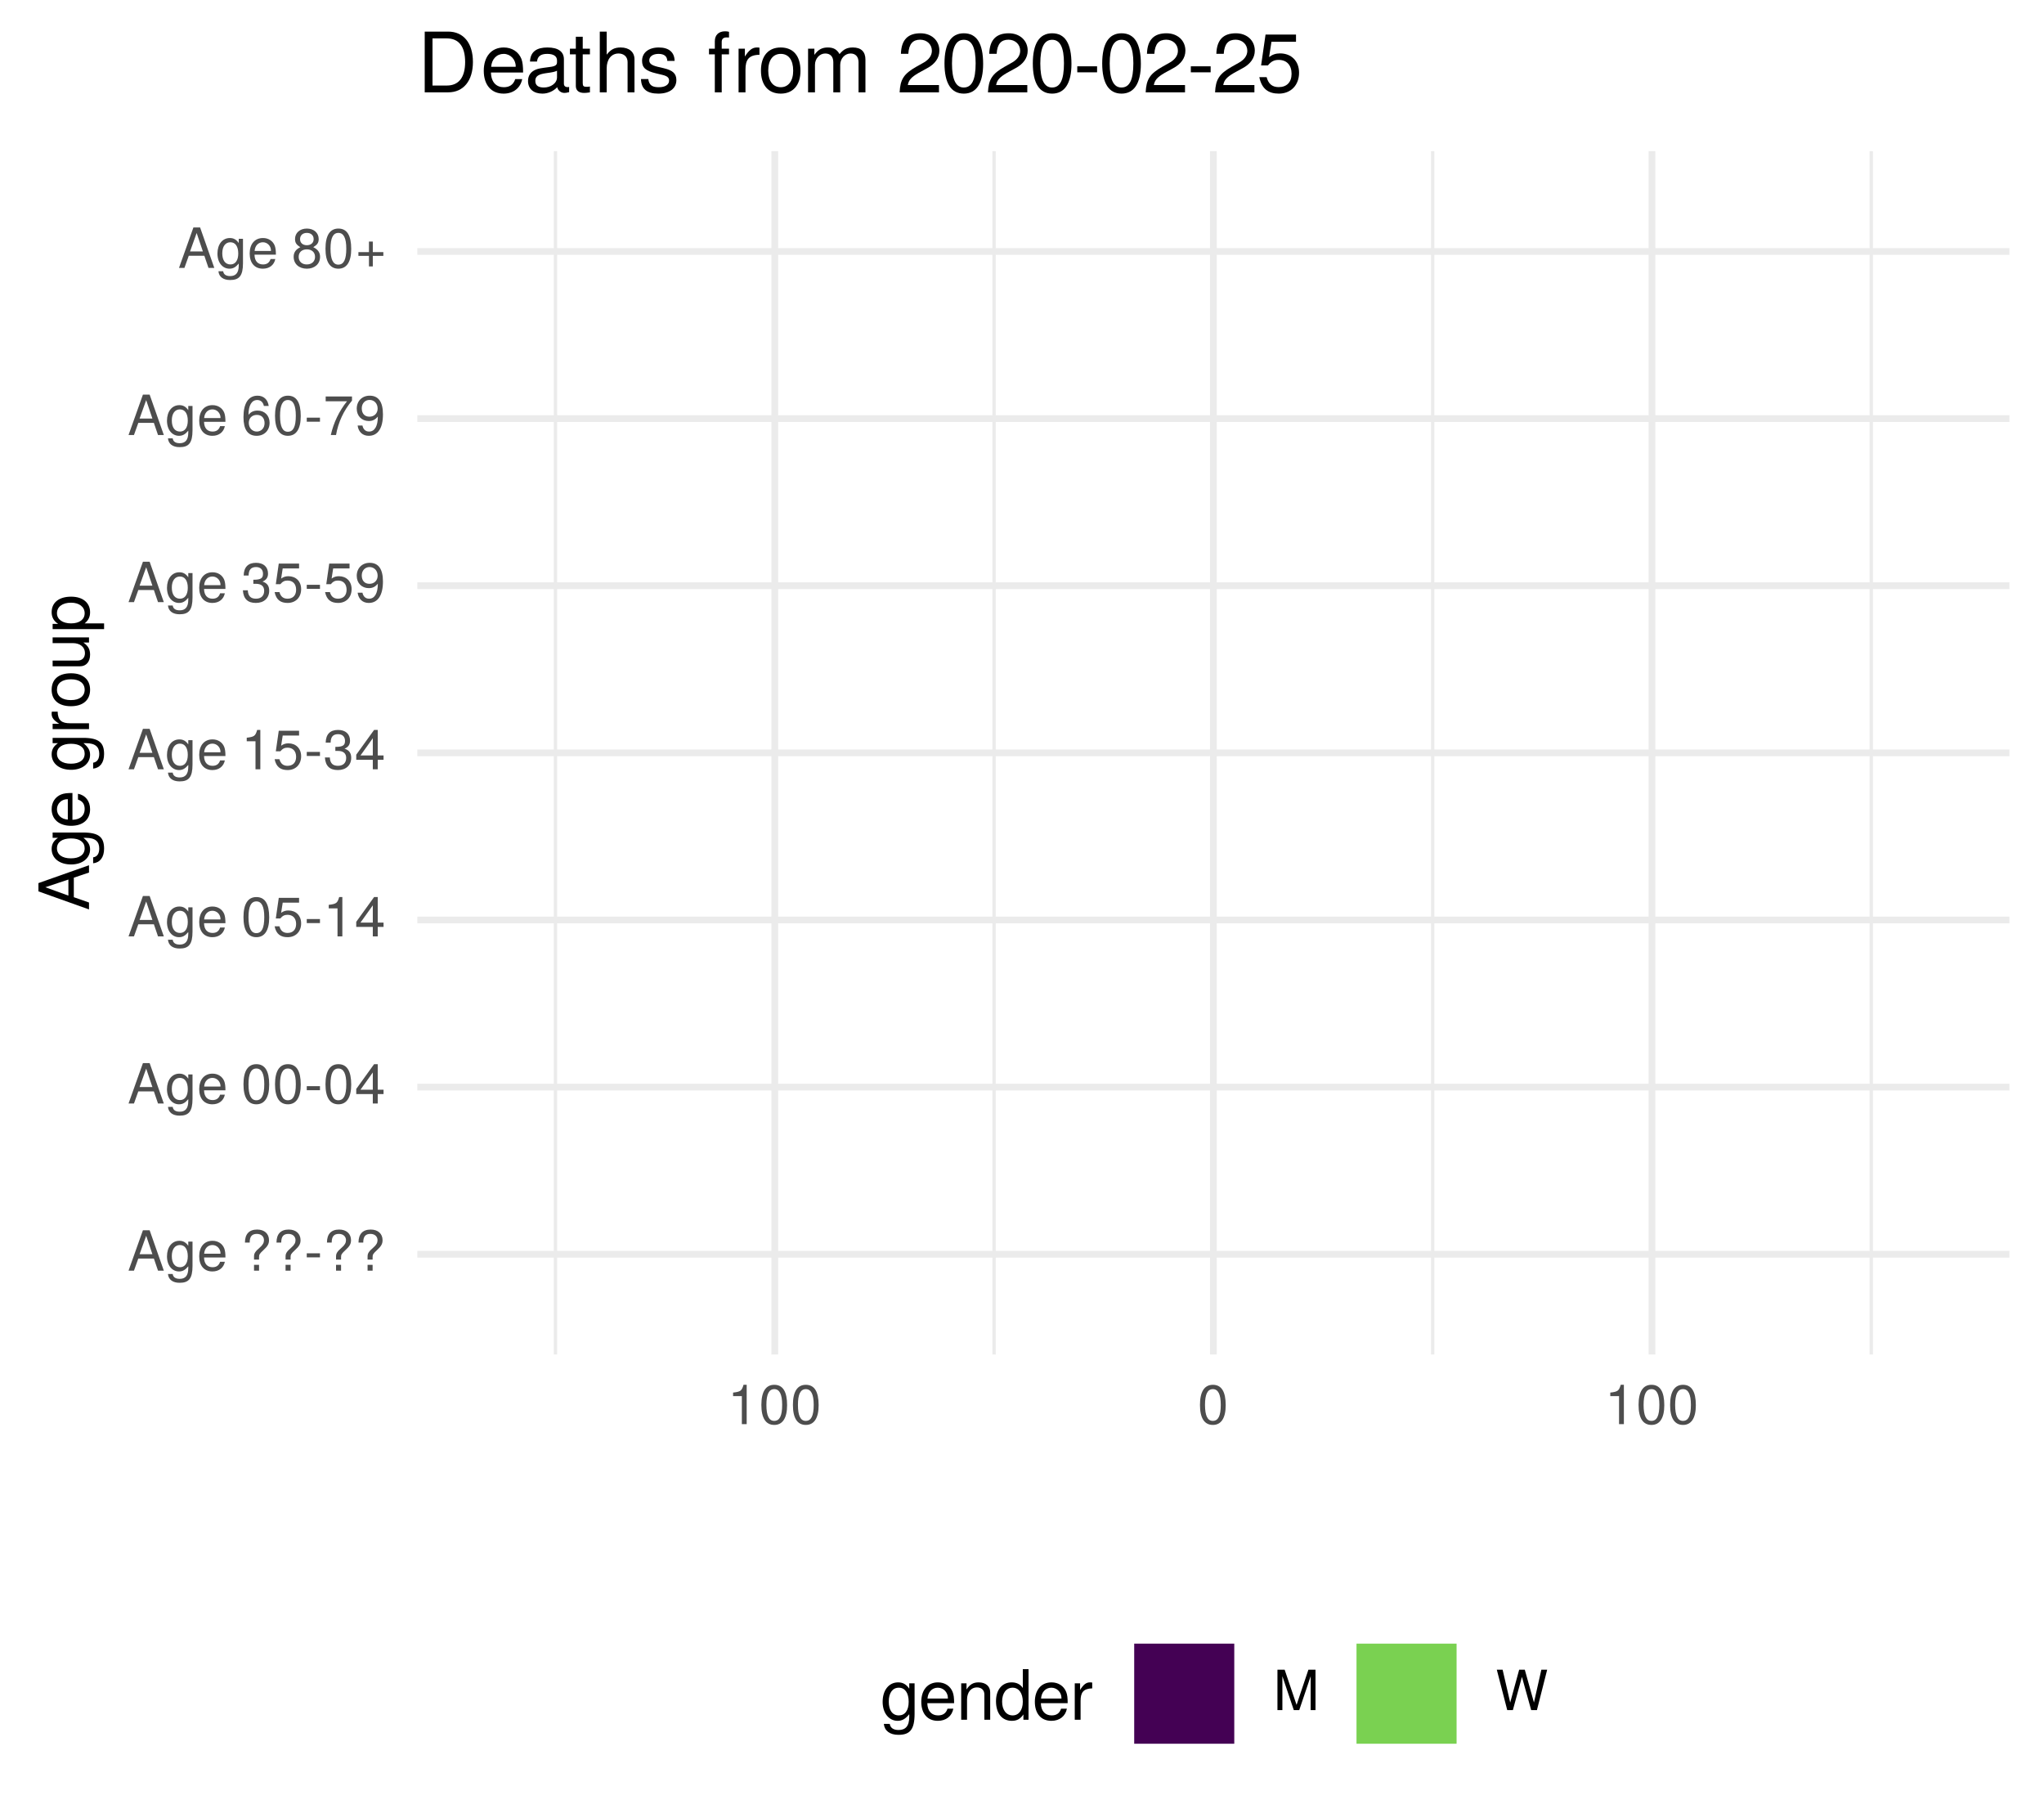
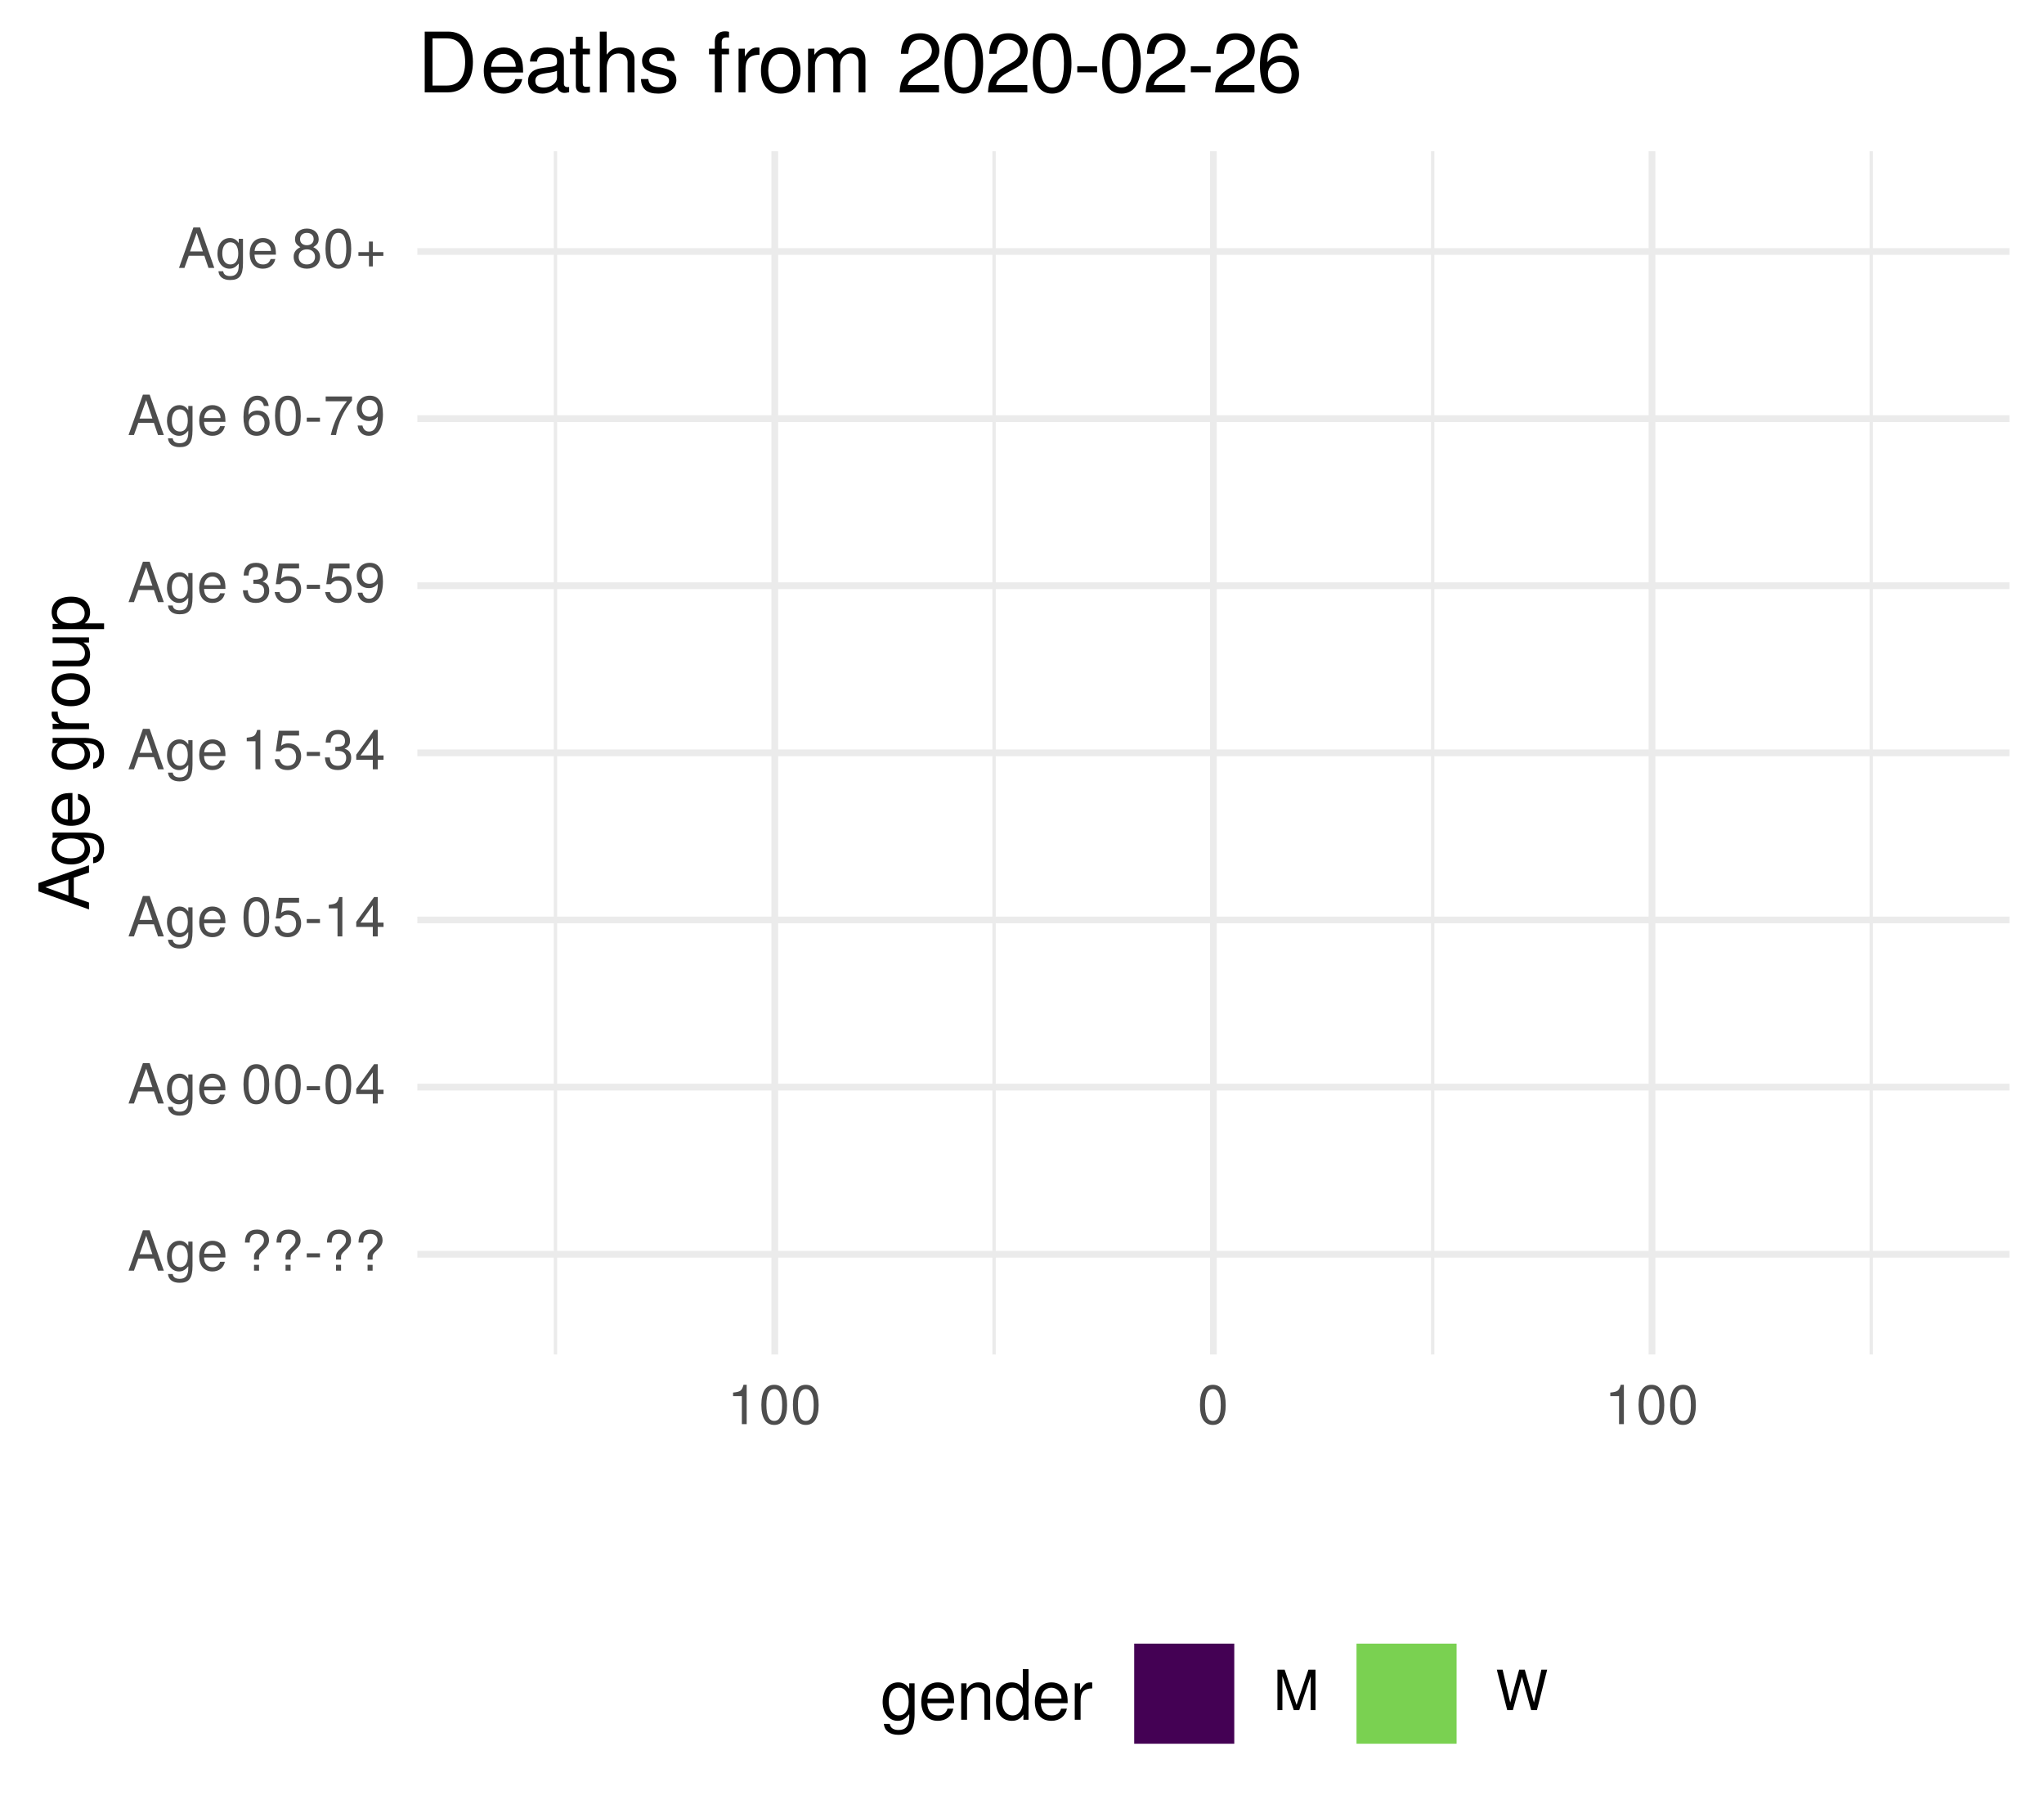
<svg xmlns="http://www.w3.org/2000/svg" xmlns:xlink="http://www.w3.org/1999/xlink" width="324pt" height="288pt" viewBox="0 0 324 288" version="1.1">
  <defs>
    <g>
      <symbol overflow="visible" id="glyph0-0">
        <path style="stroke:none;" d="" />
      </symbol>
      <symbol overflow="visible" id="glyph0-1">
        <path style="stroke:none;" d="M 5.75 0 L 3.5 -6.406 L 2.438 -6.406 L 0.156 0 L 1.016 0 L 1.703 -1.922 L 4.172 -1.922 L 4.828 0 Z M 3.938 -2.609 L 1.906 -2.609 L 2.953 -5.531 Z M 3.938 -2.609 " />
      </symbol>
      <symbol overflow="visible" id="glyph0-2">
        <path style="stroke:none;" d="M 4.297 -0.75 L 4.297 -4.609 L 3.625 -4.609 L 3.625 -3.938 C 3.25 -4.484 2.812 -4.734 2.219 -4.734 C 1.047 -4.734 0.25 -3.75 0.25 -2.266 C 0.25 -0.812 1.078 0.125 2.156 0.125 C 2.734 0.125 3.141 -0.109 3.625 -0.688 L 3.625 -0.391 C 3.625 0.828 3.125 1.297 2.266 1.297 C 1.688 1.297 1.234 1.094 1.156 0.531 L 0.406 0.531 C 0.484 1.406 1.156 1.922 2.25 1.922 C 3.688 1.922 4.297 1.281 4.297 -0.75 Z M 3.547 -2.281 C 3.547 -1.172 3.078 -0.547 2.312 -0.547 C 1.5 -0.547 1.016 -1.188 1.016 -2.312 C 1.016 -3.406 1.516 -4.062 2.297 -4.062 C 3.094 -4.062 3.547 -3.391 3.547 -2.281 Z M 3.547 -2.281 " />
      </symbol>
      <symbol overflow="visible" id="glyph0-3">
        <path style="stroke:none;" d="M 4.516 -2.094 C 4.516 -2.766 4.453 -3.188 4.328 -3.531 C 4.031 -4.281 3.328 -4.734 2.469 -4.734 C 1.172 -4.734 0.359 -3.797 0.359 -2.281 C 0.359 -0.766 1.156 0.125 2.453 0.125 C 3.5 0.125 4.234 -0.469 4.422 -1.406 L 3.672 -1.406 C 3.469 -0.797 3.062 -0.547 2.469 -0.547 C 1.703 -0.547 1.141 -1.031 1.125 -2.094 Z M 3.734 -2.75 C 3.734 -2.75 3.734 -2.703 3.719 -2.688 L 1.141 -2.688 C 1.203 -3.516 1.719 -4.062 2.453 -4.062 C 3.172 -4.062 3.734 -3.469 3.734 -2.75 Z M 3.734 -2.75 " />
      </symbol>
      <symbol overflow="visible" id="glyph0-4">
        <path style="stroke:none;" d="" />
      </symbol>
      <symbol overflow="visible" id="glyph0-5">
        <path style="stroke:none;" d="M 4.422 -4.828 C 4.422 -5.859 3.688 -6.516 2.547 -6.516 C 1.281 -6.516 0.609 -5.812 0.609 -4.453 L 1.359 -4.453 C 1.359 -5.422 1.719 -5.828 2.5 -5.828 C 3.172 -5.828 3.625 -5.422 3.625 -4.828 C 3.625 -4.422 3.438 -4.078 2.969 -3.672 C 2.453 -3.203 2.453 -3.203 2.297 -3 C 2.109 -2.75 2.047 -2.547 2.047 -2.234 L 2.047 -1.75 L 2.844 -1.75 L 2.844 -2.156 C 2.844 -2.547 2.938 -2.703 3.531 -3.25 C 4.203 -3.859 4.422 -4.25 4.422 -4.828 Z M 2.844 0 L 2.844 -0.922 L 2.047 -0.922 L 2.047 0 Z M 2.844 0 " />
      </symbol>
      <symbol overflow="visible" id="glyph0-6">
        <path style="stroke:none;" d="M 2.5 -2.109 L 2.5 -2.75 L 0.406 -2.75 L 0.406 -2.109 Z M 2.5 -2.109 " />
      </symbol>
      <symbol overflow="visible" id="glyph0-7">
        <path style="stroke:none;" d="M 4.453 -3 C 4.453 -5.156 3.781 -6.234 2.422 -6.234 C 1.078 -6.234 0.375 -5.141 0.375 -3.047 C 0.375 -0.953 1.078 0.125 2.422 0.125 C 3.734 0.125 4.453 -0.953 4.453 -3 Z M 3.672 -3.062 C 3.672 -1.297 3.266 -0.516 2.406 -0.516 C 1.578 -0.516 1.172 -1.344 1.172 -3.047 C 1.172 -4.75 1.578 -5.547 2.422 -5.547 C 3.25 -5.547 3.672 -4.734 3.672 -3.062 Z M 3.672 -3.062 " />
      </symbol>
      <symbol overflow="visible" id="glyph0-8">
        <path style="stroke:none;" d="M 4.578 -1.5 L 4.578 -2.188 L 3.656 -2.188 L 3.656 -6.234 L 3.078 -6.234 L 0.25 -2.312 L 0.25 -1.5 L 2.875 -1.5 L 2.875 0 L 3.656 0 L 3.656 -1.5 Z M 2.875 -2.188 L 0.922 -2.188 L 2.875 -4.922 Z M 2.875 -2.188 " />
      </symbol>
      <symbol overflow="visible" id="glyph0-9">
        <path style="stroke:none;" d="M 4.516 -2.062 C 4.516 -3.297 3.688 -4.109 2.5 -4.109 C 2.062 -4.109 1.703 -4 1.344 -3.734 L 1.594 -5.344 L 4.188 -5.344 L 4.188 -6.109 L 0.969 -6.109 L 0.5 -2.844 L 1.219 -2.844 C 1.578 -3.266 1.875 -3.422 2.359 -3.422 C 3.188 -3.422 3.719 -2.891 3.719 -1.969 C 3.719 -1.062 3.203 -0.547 2.359 -0.547 C 1.688 -0.547 1.266 -0.891 1.078 -1.594 L 0.312 -1.594 C 0.562 -0.359 1.266 0.125 2.375 0.125 C 3.641 0.125 4.516 -0.75 4.516 -2.062 Z M 4.516 -2.062 " />
      </symbol>
      <symbol overflow="visible" id="glyph0-10">
        <path style="stroke:none;" d="M 3.047 0 L 3.047 -6.234 L 2.547 -6.234 C 2.266 -5.281 2.094 -5.141 0.891 -5 L 0.891 -4.438 L 2.281 -4.438 L 2.281 0 Z M 3.047 0 " />
      </symbol>
      <symbol overflow="visible" id="glyph0-11">
        <path style="stroke:none;" d="M 4.453 -1.812 C 4.453 -2.562 4.141 -3.016 3.391 -3.266 C 3.969 -3.5 4.266 -3.891 4.266 -4.516 C 4.266 -5.594 3.547 -6.234 2.359 -6.234 C 1.109 -6.234 0.438 -5.547 0.406 -4.219 L 1.188 -4.219 C 1.203 -5.141 1.578 -5.562 2.375 -5.562 C 3.062 -5.562 3.469 -5.156 3.469 -4.5 C 3.469 -3.828 3.188 -3.547 1.938 -3.547 L 1.938 -2.906 L 2.359 -2.906 C 3.219 -2.906 3.656 -2.5 3.656 -1.797 C 3.656 -1.016 3.172 -0.547 2.359 -0.547 C 1.516 -0.547 1.109 -0.969 1.062 -1.875 L 0.281 -1.875 C 0.375 -0.5 1.062 0.125 2.344 0.125 C 3.625 0.125 4.453 -0.641 4.453 -1.812 Z M 4.453 -1.812 " />
      </symbol>
      <symbol overflow="visible" id="glyph0-12">
        <path style="stroke:none;" d="M 4.484 -3.266 C 4.484 -5.219 3.797 -6.234 2.375 -6.234 C 1.188 -6.234 0.328 -5.391 0.328 -4.172 C 0.328 -3.016 1.125 -2.219 2.25 -2.219 C 2.844 -2.219 3.266 -2.438 3.672 -2.922 C 3.672 -1.406 3.172 -0.547 2.281 -0.547 C 1.734 -0.547 1.359 -0.891 1.234 -1.5 L 0.469 -1.5 C 0.609 -0.469 1.281 0.125 2.234 0.125 C 3.688 0.125 4.484 -1.109 4.484 -3.266 Z M 3.641 -4.188 C 3.641 -3.422 3.094 -2.906 2.344 -2.906 C 1.594 -2.906 1.125 -3.391 1.125 -4.234 C 1.125 -5.016 1.656 -5.562 2.359 -5.562 C 3.094 -5.562 3.641 -5 3.641 -4.188 Z M 3.641 -4.188 " />
      </symbol>
      <symbol overflow="visible" id="glyph0-13">
        <path style="stroke:none;" d="M 4.516 -1.938 C 4.516 -3.094 3.719 -3.875 2.609 -3.875 C 1.984 -3.875 1.5 -3.641 1.172 -3.188 C 1.172 -4.703 1.672 -5.547 2.562 -5.547 C 3.109 -5.547 3.484 -5.203 3.609 -4.609 L 4.375 -4.609 C 4.234 -5.625 3.562 -6.234 2.609 -6.234 C 1.156 -6.234 0.375 -5.016 0.375 -2.844 C 0.375 -0.891 1.047 0.125 2.469 0.125 C 3.656 0.125 4.516 -0.719 4.516 -1.938 Z M 3.719 -1.875 C 3.719 -1.094 3.188 -0.547 2.484 -0.547 C 1.766 -0.547 1.219 -1.125 1.219 -1.922 C 1.219 -2.688 1.734 -3.188 2.5 -3.188 C 3.25 -3.188 3.719 -2.703 3.719 -1.875 Z M 3.719 -1.875 " />
      </symbol>
      <symbol overflow="visible" id="glyph0-14">
        <path style="stroke:none;" d="M 4.578 -5.453 L 4.578 -6.109 L 0.406 -6.109 L 0.406 -5.344 L 3.781 -5.344 C 2.531 -3.781 1.656 -1.953 1.219 0 L 2.047 0 C 2.391 -2.016 3.266 -3.891 4.578 -5.453 Z M 4.578 -5.453 " />
      </symbol>
      <symbol overflow="visible" id="glyph0-15">
        <path style="stroke:none;" d="M 4.516 -1.766 C 4.516 -2.453 4.156 -2.938 3.438 -3.281 C 4.078 -3.672 4.297 -3.984 4.297 -4.578 C 4.297 -5.547 3.531 -6.234 2.422 -6.234 C 1.312 -6.234 0.547 -5.547 0.547 -4.578 C 0.547 -4 0.75 -3.672 1.391 -3.281 C 0.672 -2.938 0.328 -2.453 0.328 -1.766 C 0.328 -0.625 1.188 0.125 2.422 0.125 C 3.656 0.125 4.516 -0.625 4.516 -1.766 Z M 3.5 -4.562 C 3.5 -3.969 3.062 -3.594 2.422 -3.594 C 1.766 -3.594 1.344 -3.969 1.344 -4.562 C 1.344 -5.156 1.766 -5.547 2.422 -5.547 C 3.078 -5.547 3.5 -5.156 3.5 -4.562 Z M 3.719 -1.75 C 3.719 -1.016 3.188 -0.547 2.406 -0.547 C 1.641 -0.547 1.125 -1.016 1.125 -1.75 C 1.125 -2.484 1.641 -2.938 2.422 -2.938 C 3.188 -2.938 3.719 -2.484 3.719 -1.75 Z M 3.719 -1.75 " />
      </symbol>
      <symbol overflow="visible" id="glyph0-16">
        <path style="stroke:none;" d="M 4.547 -1.906 L 4.547 -2.5 L 2.875 -2.5 L 2.875 -4.172 L 2.266 -4.172 L 2.266 -2.5 L 0.594 -2.5 L 0.594 -1.906 L 2.266 -1.906 L 2.266 -0.234 L 2.875 -0.234 L 2.875 -1.906 Z M 4.547 -1.906 " />
      </symbol>
      <symbol overflow="visible" id="glyph0-17">
        <path style="stroke:none;" d="M 6.688 0 L 6.688 -6.406 L 5.562 -6.406 L 3.688 -0.828 L 1.797 -6.406 L 0.656 -6.406 L 0.656 0 L 1.438 0 L 1.438 -5.375 L 3.25 0 L 4.109 0 L 5.922 -5.375 L 5.922 0 Z M 6.688 0 " />
      </symbol>
      <symbol overflow="visible" id="glyph0-18">
        <path style="stroke:none;" d="M 8.172 -6.406 L 7.25 -6.406 L 6.078 -1.203 L 4.625 -6.406 L 3.734 -6.406 L 2.312 -1.203 L 1.109 -6.406 L 0.188 -6.406 L 1.844 0 L 2.734 0 L 4.172 -5.266 L 5.641 0 L 6.547 0 Z M 8.172 -6.406 " />
      </symbol>
      <symbol overflow="visible" id="glyph1-0">
        <path style="stroke:none;" d="" />
      </symbol>
      <symbol overflow="visible" id="glyph1-1">
        <path style="stroke:none;" d="M 0 -7.188 L -8.016 -4.359 L -8.016 -3.047 L 0 -0.188 L 0 -1.281 L -2.406 -2.125 L -2.406 -5.219 L 0 -6.031 Z M -3.266 -4.922 L -3.266 -2.375 L -6.922 -3.703 Z M -3.266 -4.922 " />
      </symbol>
      <symbol overflow="visible" id="glyph1-2">
        <path style="stroke:none;" d="M -0.953 -5.375 L -5.766 -5.375 L -5.766 -4.531 L -4.922 -4.531 C -5.609 -4.062 -5.922 -3.516 -5.922 -2.766 C -5.922 -1.312 -4.703 -0.312 -2.828 -0.312 C -1.016 -0.312 0.172 -1.344 0.172 -2.688 C 0.172 -3.422 -0.141 -3.922 -0.875 -4.531 L -0.484 -4.531 C 1.047 -4.531 1.625 -3.906 1.625 -2.844 C 1.625 -2.109 1.359 -1.547 0.656 -1.438 L 0.656 -0.5 C 1.75 -0.609 2.391 -1.453 2.391 -2.812 C 2.391 -4.609 1.594 -5.375 -0.953 -5.375 Z M -2.844 -4.438 C -1.469 -4.438 -0.688 -3.844 -0.688 -2.875 C -0.688 -1.875 -1.484 -1.281 -2.875 -1.281 C -4.266 -1.281 -5.078 -1.891 -5.078 -2.875 C -5.078 -3.859 -4.25 -4.438 -2.844 -4.438 Z M -2.844 -4.438 " />
      </symbol>
      <symbol overflow="visible" id="glyph1-3">
        <path style="stroke:none;" d="M -2.625 -5.641 C -3.453 -5.641 -3.984 -5.578 -4.406 -5.406 C -5.359 -5.031 -5.922 -4.156 -5.922 -3.078 C -5.922 -1.469 -4.734 -0.438 -2.844 -0.438 C -0.953 -0.438 0.172 -1.438 0.172 -3.062 C 0.172 -4.375 -0.578 -5.297 -1.75 -5.516 L -1.75 -4.594 C -0.984 -4.344 -0.688 -3.828 -0.688 -3.094 C -0.688 -2.141 -1.297 -1.422 -2.625 -1.391 Z M -3.438 -4.656 C -3.438 -4.656 -3.391 -4.656 -3.359 -4.656 L -3.359 -1.422 C -4.391 -1.5 -5.078 -2.141 -5.078 -3.062 C -5.078 -3.969 -4.328 -4.656 -3.438 -4.656 Z M -3.438 -4.656 " />
      </symbol>
      <symbol overflow="visible" id="glyph1-4">
        <path style="stroke:none;" d="" />
      </symbol>
      <symbol overflow="visible" id="glyph1-5">
        <path style="stroke:none;" d="M -4.969 -3.531 L -5.891 -3.531 C -5.922 -3.375 -5.922 -3.297 -5.922 -3.172 C -5.922 -2.578 -5.578 -2.141 -4.719 -1.609 L -5.766 -1.609 L -5.766 -0.766 L 0 -0.766 L 0 -1.688 L -2.984 -1.688 C -4.297 -1.688 -4.938 -2.109 -4.969 -3.531 Z M -4.969 -3.531 " />
      </symbol>
      <symbol overflow="visible" id="glyph1-6">
        <path style="stroke:none;" d="M -2.844 -5.609 C -4.828 -5.609 -5.922 -4.656 -5.922 -2.984 C -5.922 -1.375 -4.812 -0.391 -2.875 -0.391 C -0.953 -0.391 0.172 -1.359 0.172 -3 C 0.172 -4.625 -0.953 -5.609 -2.844 -5.609 Z M -2.844 -4.656 C -1.5 -4.656 -0.688 -4.016 -0.688 -3 C -0.688 -1.984 -1.484 -1.359 -2.875 -1.359 C -4.266 -1.359 -5.078 -1.984 -5.078 -3 C -5.078 -4.031 -4.281 -4.656 -2.844 -4.656 Z M -2.844 -4.656 " />
      </symbol>
      <symbol overflow="visible" id="glyph1-7">
        <path style="stroke:none;" d="M 0 -5.297 L -5.766 -5.297 L -5.766 -4.391 L -2.578 -4.391 C -1.406 -4.391 -0.641 -3.766 -0.641 -2.812 C -0.641 -2.094 -1.078 -1.625 -1.766 -1.625 L -5.766 -1.625 L -5.766 -0.719 L -1.406 -0.719 C -0.453 -0.719 0.172 -1.438 0.172 -2.547 C 0.172 -3.406 -0.125 -3.938 -0.891 -4.484 L 0 -4.484 Z M 0 -5.297 " />
      </symbol>
      <symbol overflow="visible" id="glyph1-8">
        <path style="stroke:none;" d="M -2.828 -5.75 C -4.766 -5.75 -5.922 -4.812 -5.922 -3.281 C -5.922 -2.5 -5.578 -1.875 -4.891 -1.438 L -5.766 -1.438 L -5.766 -0.609 L 2.391 -0.609 L 2.391 -1.516 L -0.688 -1.516 C -0.094 -2 0.172 -2.547 0.172 -3.281 C 0.172 -4.781 -0.984 -5.75 -2.828 -5.75 Z M -2.844 -4.797 C -1.547 -4.797 -0.688 -4.125 -0.688 -3.125 C -0.688 -2.156 -1.484 -1.516 -2.844 -1.516 C -4.188 -1.516 -5.078 -2.156 -5.078 -3.125 C -5.078 -4.141 -4.219 -4.797 -2.844 -4.797 Z M -2.844 -4.797 " />
      </symbol>
      <symbol overflow="visible" id="glyph2-0">
        <path style="stroke:none;" d="" />
      </symbol>
      <symbol overflow="visible" id="glyph2-1">
        <path style="stroke:none;" d="M 5.375 -0.953 L 5.375 -5.766 L 4.531 -5.766 L 4.531 -4.922 C 4.062 -5.609 3.516 -5.922 2.766 -5.922 C 1.312 -5.922 0.312 -4.703 0.312 -2.828 C 0.312 -1.016 1.344 0.172 2.688 0.172 C 3.422 0.172 3.922 -0.141 4.531 -0.875 L 4.531 -0.484 C 4.531 1.047 3.906 1.625 2.844 1.625 C 2.109 1.625 1.547 1.359 1.438 0.656 L 0.5 0.656 C 0.609 1.75 1.453 2.391 2.812 2.391 C 4.609 2.391 5.375 1.594 5.375 -0.953 Z M 4.438 -2.844 C 4.438 -1.469 3.844 -0.688 2.875 -0.688 C 1.875 -0.688 1.281 -1.484 1.281 -2.875 C 1.281 -4.266 1.891 -5.078 2.875 -5.078 C 3.859 -5.078 4.438 -4.25 4.438 -2.844 Z M 4.438 -2.844 " />
      </symbol>
      <symbol overflow="visible" id="glyph2-2">
        <path style="stroke:none;" d="M 5.641 -2.625 C 5.641 -3.453 5.578 -3.984 5.406 -4.406 C 5.031 -5.359 4.156 -5.922 3.078 -5.922 C 1.469 -5.922 0.438 -4.734 0.438 -2.844 C 0.438 -0.953 1.438 0.172 3.062 0.172 C 4.375 0.172 5.297 -0.578 5.516 -1.75 L 4.594 -1.75 C 4.344 -0.984 3.828 -0.688 3.094 -0.688 C 2.141 -0.688 1.422 -1.297 1.391 -2.625 Z M 4.656 -3.438 C 4.656 -3.438 4.656 -3.391 4.656 -3.359 L 1.422 -3.359 C 1.5 -4.391 2.141 -5.078 3.062 -5.078 C 3.969 -5.078 4.656 -4.328 4.656 -3.438 Z M 4.656 -3.438 " />
      </symbol>
      <symbol overflow="visible" id="glyph2-3">
        <path style="stroke:none;" d="M 5.359 0 L 5.359 -4.359 C 5.359 -5.312 4.641 -5.922 3.531 -5.922 C 2.672 -5.922 2.125 -5.594 1.609 -4.797 L 1.609 -5.766 L 0.766 -5.766 L 0.766 0 L 1.688 0 L 1.688 -3.172 C 1.688 -4.359 2.328 -5.125 3.25 -5.125 C 3.984 -5.125 4.438 -4.688 4.438 -4 L 4.438 0 Z M 5.359 0 " />
      </symbol>
      <symbol overflow="visible" id="glyph2-4">
        <path style="stroke:none;" d="M 5.438 0 L 5.438 -8.016 L 4.531 -8.016 L 4.531 -5.031 C 4.141 -5.625 3.531 -5.922 2.766 -5.922 C 1.266 -5.922 0.281 -4.781 0.281 -2.938 C 0.281 -0.984 1.25 0.172 2.797 0.172 C 3.594 0.172 4.141 -0.125 4.625 -0.844 L 4.625 0 Z M 4.531 -2.859 C 4.531 -1.531 3.891 -0.688 2.922 -0.688 C 1.906 -0.688 1.25 -1.547 1.25 -2.875 C 1.25 -4.219 1.906 -5.078 2.922 -5.078 C 3.906 -5.078 4.531 -4.188 4.531 -2.859 Z M 4.531 -2.859 " />
      </symbol>
      <symbol overflow="visible" id="glyph2-5">
        <path style="stroke:none;" d="M 3.531 -4.969 L 3.531 -5.891 C 3.375 -5.922 3.297 -5.922 3.172 -5.922 C 2.578 -5.922 2.141 -5.578 1.609 -4.719 L 1.609 -5.766 L 0.766 -5.766 L 0.766 0 L 1.688 0 L 1.688 -2.984 C 1.688 -4.297 2.109 -4.938 3.531 -4.969 Z M 3.531 -4.969 " />
      </symbol>
      <symbol overflow="visible" id="glyph3-0">
        <path style="stroke:none;" d="" />
      </symbol>
      <symbol overflow="visible" id="glyph3-1">
        <path style="stroke:none;" d="M 8.812 -4.812 C 8.812 -7.797 7.328 -9.625 4.891 -9.625 L 1.172 -9.625 L 1.172 0 L 4.891 0 C 7.312 0 8.812 -1.828 8.812 -4.812 Z M 7.578 -4.812 C 7.578 -2.375 6.578 -1.078 4.672 -1.078 L 2.406 -1.078 L 2.406 -8.547 L 4.672 -8.547 C 6.578 -8.547 7.578 -7.266 7.578 -4.812 Z M 7.578 -4.812 " />
      </symbol>
      <symbol overflow="visible" id="glyph3-2">
        <path style="stroke:none;" d="M 6.766 -3.141 C 6.766 -4.141 6.688 -4.781 6.5 -5.297 C 6.047 -6.438 4.984 -7.109 3.703 -7.109 C 1.766 -7.109 0.531 -5.688 0.531 -3.422 C 0.531 -1.156 1.734 0.203 3.672 0.203 C 5.25 0.203 6.344 -0.703 6.625 -2.094 L 5.516 -2.094 C 5.219 -1.188 4.594 -0.812 3.703 -0.812 C 2.562 -0.812 1.703 -1.562 1.672 -3.141 Z M 5.594 -4.125 C 5.594 -4.125 5.594 -4.062 5.578 -4.047 L 1.703 -4.047 C 1.797 -5.266 2.578 -6.094 3.688 -6.094 C 4.766 -6.094 5.594 -5.203 5.594 -4.125 Z M 5.594 -4.125 " />
      </symbol>
      <symbol overflow="visible" id="glyph3-3">
        <path style="stroke:none;" d="M 7.062 -0.031 L 7.062 -0.859 C 6.938 -0.828 6.891 -0.828 6.828 -0.828 C 6.438 -0.828 6.234 -1.031 6.234 -1.375 L 6.234 -5.234 C 6.234 -6.453 5.328 -7.109 3.625 -7.109 C 1.953 -7.109 0.922 -6.469 0.859 -4.875 L 1.969 -4.875 C 2.062 -5.719 2.562 -6.094 3.594 -6.094 C 4.578 -6.094 5.141 -5.734 5.141 -5.062 L 5.141 -4.781 C 5.141 -4.312 4.859 -4.125 3.984 -4.016 C 2.422 -3.812 2.188 -3.766 1.766 -3.594 C 0.969 -3.266 0.547 -2.641 0.547 -1.797 C 0.547 -0.547 1.422 0.203 2.828 0.203 C 3.703 0.203 4.562 -0.172 5.172 -0.812 C 5.297 -0.297 5.766 0.094 6.312 0.094 C 6.531 0.094 6.703 0.062 7.062 -0.031 Z M 5.141 -2.391 C 5.141 -1.406 4.125 -0.766 3.062 -0.766 C 2.203 -0.766 1.703 -1.062 1.703 -1.828 C 1.703 -2.547 2.188 -2.859 3.359 -3.031 C 4.531 -3.188 4.766 -3.25 5.141 -3.422 Z M 5.141 -2.391 " />
      </symbol>
      <symbol overflow="visible" id="glyph3-4">
        <path style="stroke:none;" d="M 3.359 0 L 3.359 -0.922 C 3.203 -0.891 3.031 -0.875 2.828 -0.875 C 2.344 -0.875 2.219 -1 2.219 -1.484 L 2.219 -6.016 L 3.359 -6.016 L 3.359 -6.922 L 2.219 -6.922 L 2.219 -8.812 L 1.125 -8.812 L 1.125 -6.922 L 0.188 -6.922 L 0.188 -6.016 L 1.125 -6.016 L 1.125 -1 C 1.125 -0.297 1.594 0.094 2.453 0.094 C 2.719 0.094 2.984 0.062 3.359 0 Z M 3.359 0 " />
      </symbol>
      <symbol overflow="visible" id="glyph3-5">
        <path style="stroke:none;" d="M 6.422 0 L 6.422 -5.234 C 6.422 -6.391 5.578 -7.109 4.234 -7.109 C 3.266 -7.109 2.672 -6.812 2.016 -5.969 L 2.016 -9.625 L 0.922 -9.625 L 0.922 0 L 2.016 0 L 2.016 -3.812 C 2.016 -5.234 2.766 -6.156 3.891 -6.156 C 4.672 -6.156 5.328 -5.703 5.328 -4.797 L 5.328 0 Z M 6.422 0 " />
      </symbol>
      <symbol overflow="visible" id="glyph3-6">
        <path style="stroke:none;" d="M 6.062 -1.938 C 6.062 -2.969 5.484 -3.484 4.109 -3.812 L 3.047 -4.062 C 2.156 -4.281 1.766 -4.562 1.766 -5.062 C 1.766 -5.688 2.344 -6.094 3.234 -6.094 C 4.125 -6.094 4.594 -5.719 4.625 -4.984 L 5.781 -4.984 C 5.766 -6.344 4.875 -7.109 3.281 -7.109 C 1.656 -7.109 0.625 -6.281 0.625 -5 C 0.625 -3.922 1.172 -3.406 2.812 -3.016 L 3.844 -2.766 C 4.609 -2.578 4.906 -2.344 4.906 -1.844 C 4.906 -1.203 4.266 -0.812 3.297 -0.812 C 2.312 -0.812 1.75 -1.062 1.609 -2.109 L 0.453 -2.109 C 0.5 -0.516 1.406 0.203 3.203 0.203 C 4.953 0.203 6.062 -0.609 6.062 -1.938 Z M 6.062 -1.938 " />
      </symbol>
      <symbol overflow="visible" id="glyph3-7">
        <path style="stroke:none;" d="" />
      </symbol>
      <symbol overflow="visible" id="glyph3-8">
        <path style="stroke:none;" d="M 3.406 -6.016 L 3.406 -6.922 L 2.25 -6.922 L 2.25 -8 C 2.25 -8.469 2.516 -8.703 3.031 -8.703 C 3.109 -8.703 3.156 -8.703 3.406 -8.688 L 3.406 -9.594 C 3.156 -9.656 3.016 -9.672 2.781 -9.672 C 1.766 -9.672 1.156 -9.078 1.156 -8.094 L 1.156 -6.922 L 0.234 -6.922 L 0.234 -6.016 L 1.156 -6.016 L 1.156 0 L 2.25 0 L 2.25 -6.016 Z M 3.406 -6.016 " />
      </symbol>
      <symbol overflow="visible" id="glyph3-9">
        <path style="stroke:none;" d="M 4.234 -5.953 L 4.234 -7.078 C 4.047 -7.109 3.969 -7.109 3.812 -7.109 C 3.109 -7.109 2.562 -6.688 1.922 -5.672 L 1.922 -6.922 L 0.922 -6.922 L 0.922 0 L 2.016 0 L 2.016 -3.594 C 2.016 -5.156 2.531 -5.922 4.234 -5.953 Z M 4.234 -5.953 " />
      </symbol>
      <symbol overflow="visible" id="glyph3-10">
        <path style="stroke:none;" d="M 6.734 -3.406 C 6.734 -5.797 5.578 -7.109 3.594 -7.109 C 1.656 -7.109 0.469 -5.781 0.469 -3.453 C 0.469 -1.141 1.641 0.203 3.609 0.203 C 5.547 0.203 6.734 -1.141 6.734 -3.406 Z M 5.578 -3.422 C 5.578 -1.797 4.812 -0.812 3.609 -0.812 C 2.375 -0.812 1.625 -1.781 1.625 -3.453 C 1.625 -5.125 2.375 -6.094 3.609 -6.094 C 4.844 -6.094 5.578 -5.141 5.578 -3.422 Z M 5.578 -3.422 " />
      </symbol>
      <symbol overflow="visible" id="glyph3-11">
        <path style="stroke:none;" d="M 10.031 0 L 10.031 -5.188 C 10.031 -6.438 9.344 -7.109 8.047 -7.109 C 7.125 -7.109 6.578 -6.844 5.922 -6.062 C 5.516 -6.797 4.969 -7.109 4.062 -7.109 C 3.141 -7.109 2.531 -6.766 1.938 -5.938 L 1.938 -6.922 L 0.938 -6.922 L 0.938 0 L 2.031 0 L 2.031 -4.344 C 2.031 -5.344 2.766 -6.156 3.656 -6.156 C 4.469 -6.156 4.938 -5.656 4.938 -4.766 L 4.938 0 L 6.031 0 L 6.031 -4.344 C 6.031 -5.344 6.766 -6.156 7.672 -6.156 C 8.469 -6.156 8.938 -5.641 8.938 -4.766 L 8.938 0 Z M 10.031 0 " />
      </symbol>
      <symbol overflow="visible" id="glyph3-12">
        <path style="stroke:none;" d="M 6.75 -6.609 C 6.75 -8.203 5.516 -9.359 3.75 -9.359 C 1.828 -9.359 0.719 -8.391 0.656 -6.109 L 1.828 -6.109 C 1.922 -7.688 2.562 -8.344 3.703 -8.344 C 4.766 -8.344 5.562 -7.594 5.562 -6.594 C 5.562 -5.844 5.125 -5.219 4.297 -4.734 L 3.078 -4.047 C 1.125 -2.938 0.547 -2.062 0.453 0 L 6.688 0 L 6.688 -1.156 L 1.75 -1.156 C 1.875 -1.922 2.297 -2.406 3.453 -3.078 L 4.766 -3.797 C 6.078 -4.484 6.75 -5.469 6.75 -6.609 Z M 6.75 -6.609 " />
      </symbol>
      <symbol overflow="visible" id="glyph3-13">
        <path style="stroke:none;" d="M 6.688 -4.5 C 6.688 -7.75 5.672 -9.359 3.625 -9.359 C 1.609 -9.359 0.562 -7.719 0.562 -4.578 C 0.562 -1.422 1.625 0.203 3.625 0.203 C 5.609 0.203 6.688 -1.422 6.688 -4.5 Z M 5.5 -4.609 C 5.5 -1.953 4.891 -0.766 3.609 -0.766 C 2.375 -0.766 1.75 -2 1.75 -4.562 C 1.75 -7.125 2.375 -8.328 3.625 -8.328 C 4.891 -8.328 5.5 -7.109 5.5 -4.609 Z M 5.5 -4.609 " />
      </symbol>
      <symbol overflow="visible" id="glyph3-14">
        <path style="stroke:none;" d="M 3.75 -3.172 L 3.75 -4.125 L 0.609 -4.125 L 0.609 -3.172 Z M 3.75 -3.172 " />
      </symbol>
      <symbol overflow="visible" id="glyph3-15">
-         <path style="stroke:none;" d="M 6.766 -3.109 C 6.766 -4.953 5.547 -6.172 3.75 -6.172 C 3.094 -6.172 2.562 -6 2.016 -5.594 L 2.391 -8.016 L 6.281 -8.016 L 6.281 -9.156 L 1.453 -9.156 L 0.75 -4.266 L 1.828 -4.266 C 2.359 -4.906 2.812 -5.141 3.531 -5.141 C 4.797 -5.141 5.578 -4.328 5.578 -2.938 C 5.578 -1.594 4.812 -0.828 3.531 -0.828 C 2.516 -0.828 1.906 -1.344 1.625 -2.406 L 0.469 -2.406 C 0.844 -0.547 1.906 0.203 3.562 0.203 C 5.453 0.203 6.766 -1.125 6.766 -3.109 Z M 6.766 -3.109 " />
+         <path style="stroke:none;" d="M 6.766 -2.906 C 6.766 -4.641 5.578 -5.828 3.906 -5.828 C 2.984 -5.828 2.25 -5.469 1.75 -4.781 C 1.766 -7.062 2.516 -8.328 3.844 -8.328 C 4.656 -8.328 5.234 -7.812 5.406 -6.922 L 6.578 -6.922 C 6.344 -8.453 5.344 -9.359 3.922 -9.359 C 1.75 -9.359 0.562 -7.531 0.562 -4.266 C 0.562 -1.344 1.578 0.203 3.703 0.203 C 5.5 0.203 6.766 -1.062 6.766 -2.906 Z M 5.578 -2.812 C 5.578 -1.641 4.797 -0.828 3.719 -0.828 C 2.641 -0.828 1.828 -1.672 1.828 -2.875 C 1.828 -4.047 2.609 -4.797 3.766 -4.797 C 4.891 -4.797 5.578 -4.062 5.578 -2.812 Z M 5.578 -2.812 " />
      </symbol>
    </g>
    <clipPath id="clip1">
      <path d="M 87 23.957 L 89 23.957 L 89 214.648 L 87 214.648 Z M 87 23.957 " />
    </clipPath>
    <clipPath id="clip2">
      <path d="M 157 23.957 L 158 23.957 L 158 214.648 L 157 214.648 Z M 157 23.957 " />
    </clipPath>
    <clipPath id="clip3">
      <path d="M 226 23.957 L 228 23.957 L 228 214.648 L 226 214.648 Z M 226 23.957 " />
    </clipPath>
    <clipPath id="clip4">
      <path d="M 296 23.957 L 297 23.957 L 297 214.648 L 296 214.648 Z M 296 23.957 " />
    </clipPath>
    <clipPath id="clip5">
      <path d="M 66.152 198 L 318.523 198 L 318.523 200 L 66.152 200 Z M 66.152 198 " />
    </clipPath>
    <clipPath id="clip6">
      <path d="M 66.152 171 L 318.523 171 L 318.523 173 L 66.152 173 Z M 66.152 171 " />
    </clipPath>
    <clipPath id="clip7">
      <path d="M 66.152 145 L 318.523 145 L 318.523 147 L 66.152 147 Z M 66.152 145 " />
    </clipPath>
    <clipPath id="clip8">
      <path d="M 66.152 118 L 318.523 118 L 318.523 120 L 66.152 120 Z M 66.152 118 " />
    </clipPath>
    <clipPath id="clip9">
      <path d="M 66.152 92 L 318.523 92 L 318.523 94 L 66.152 94 Z M 66.152 92 " />
    </clipPath>
    <clipPath id="clip10">
      <path d="M 66.152 65 L 318.523 65 L 318.523 67 L 66.152 67 Z M 66.152 65 " />
    </clipPath>
    <clipPath id="clip11">
      <path d="M 66.152 39 L 318.523 39 L 318.523 41 L 66.152 41 Z M 66.152 39 " />
    </clipPath>
    <clipPath id="clip12">
      <path d="M 122 23.957 L 124 23.957 L 124 214.648 L 122 214.648 Z M 122 23.957 " />
    </clipPath>
    <clipPath id="clip13">
      <path d="M 191 23.957 L 193 23.957 L 193 214.648 L 191 214.648 Z M 191 23.957 " />
    </clipPath>
    <clipPath id="clip14">
      <path d="M 261 23.957 L 263 23.957 L 263 214.648 L 261 214.648 Z M 261 23.957 " />
    </clipPath>
  </defs>
-   <g id="surface4746">
+   <g id="surface4756">
    <rect x="0" y="0" width="324" height="288" style="fill:rgb(100%,100%,100%);fill-opacity:1;stroke:none;" />
    <g clip-path="url(#clip1)" clip-rule="nonzero">
      <path style="fill:none;stroke-width:0.533;stroke-linecap:butt;stroke-linejoin:round;stroke:rgb(92.157%,92.157%,92.157%);stroke-opacity:1;stroke-miterlimit:10;" d="M 88.051 214.652 L 88.051 23.957 " />
    </g>
    <g clip-path="url(#clip2)" clip-rule="nonzero">
      <path style="fill:none;stroke-width:0.533;stroke-linecap:butt;stroke-linejoin:round;stroke:rgb(92.157%,92.157%,92.157%);stroke-opacity:1;stroke-miterlimit:10;" d="M 157.574 214.652 L 157.574 23.957 " />
    </g>
    <g clip-path="url(#clip3)" clip-rule="nonzero">
      <path style="fill:none;stroke-width:0.533;stroke-linecap:butt;stroke-linejoin:round;stroke:rgb(92.157%,92.157%,92.157%);stroke-opacity:1;stroke-miterlimit:10;" d="M 227.098 214.652 L 227.098 23.957 " />
    </g>
    <g clip-path="url(#clip4)" clip-rule="nonzero">
      <path style="fill:none;stroke-width:0.533;stroke-linecap:butt;stroke-linejoin:round;stroke:rgb(92.157%,92.157%,92.157%);stroke-opacity:1;stroke-miterlimit:10;" d="M 296.621 214.652 L 296.621 23.957 " />
    </g>
    <g clip-path="url(#clip5)" clip-rule="nonzero">
      <path style="fill:none;stroke-width:1.067;stroke-linecap:butt;stroke-linejoin:round;stroke:rgb(92.157%,92.157%,92.157%);stroke-opacity:1;stroke-miterlimit:10;" d="M 66.152 198.762 L 318.52 198.762 " />
    </g>
    <g clip-path="url(#clip6)" clip-rule="nonzero">
      <path style="fill:none;stroke-width:1.067;stroke-linecap:butt;stroke-linejoin:round;stroke:rgb(92.157%,92.157%,92.157%);stroke-opacity:1;stroke-miterlimit:10;" d="M 66.152 172.273 L 318.52 172.273 " />
    </g>
    <g clip-path="url(#clip7)" clip-rule="nonzero">
      <path style="fill:none;stroke-width:1.067;stroke-linecap:butt;stroke-linejoin:round;stroke:rgb(92.157%,92.157%,92.157%);stroke-opacity:1;stroke-miterlimit:10;" d="M 66.152 145.789 L 318.52 145.789 " />
    </g>
    <g clip-path="url(#clip8)" clip-rule="nonzero">
      <path style="fill:none;stroke-width:1.067;stroke-linecap:butt;stroke-linejoin:round;stroke:rgb(92.157%,92.157%,92.157%);stroke-opacity:1;stroke-miterlimit:10;" d="M 66.152 119.305 L 318.52 119.305 " />
    </g>
    <g clip-path="url(#clip9)" clip-rule="nonzero">
      <path style="fill:none;stroke-width:1.067;stroke-linecap:butt;stroke-linejoin:round;stroke:rgb(92.157%,92.157%,92.157%);stroke-opacity:1;stroke-miterlimit:10;" d="M 66.152 92.82 L 318.52 92.82 " />
    </g>
    <g clip-path="url(#clip10)" clip-rule="nonzero">
      <path style="fill:none;stroke-width:1.067;stroke-linecap:butt;stroke-linejoin:round;stroke:rgb(92.157%,92.157%,92.157%);stroke-opacity:1;stroke-miterlimit:10;" d="M 66.152 66.336 L 318.52 66.336 " />
    </g>
    <g clip-path="url(#clip11)" clip-rule="nonzero">
      <path style="fill:none;stroke-width:1.067;stroke-linecap:butt;stroke-linejoin:round;stroke:rgb(92.157%,92.157%,92.157%);stroke-opacity:1;stroke-miterlimit:10;" d="M 66.152 39.852 L 318.52 39.852 " />
    </g>
    <g clip-path="url(#clip12)" clip-rule="nonzero">
      <path style="fill:none;stroke-width:1.067;stroke-linecap:butt;stroke-linejoin:round;stroke:rgb(92.157%,92.157%,92.157%);stroke-opacity:1;stroke-miterlimit:10;" d="M 122.812 214.652 L 122.812 23.957 " />
    </g>
    <g clip-path="url(#clip13)" clip-rule="nonzero">
      <path style="fill:none;stroke-width:1.067;stroke-linecap:butt;stroke-linejoin:round;stroke:rgb(92.157%,92.157%,92.157%);stroke-opacity:1;stroke-miterlimit:10;" d="M 192.336 214.652 L 192.336 23.957 " />
    </g>
    <g clip-path="url(#clip14)" clip-rule="nonzero">
      <path style="fill:none;stroke-width:1.067;stroke-linecap:butt;stroke-linejoin:round;stroke:rgb(92.157%,92.157%,92.157%);stroke-opacity:1;stroke-miterlimit:10;" d="M 261.859 214.652 L 261.859 23.957 " />
    </g>
    <g style="fill:rgb(30.196%,30.196%,30.196%);fill-opacity:1;">
      <use xlink:href="#glyph0-1" x="20.219" y="201.364" />
      <use xlink:href="#glyph0-2" x="26.219" y="201.364" />
      <use xlink:href="#glyph0-3" x="31.219" y="201.364" />
      <use xlink:href="#glyph0-4" x="36.219" y="201.364" />
      <use xlink:href="#glyph0-5" x="38.219" y="201.364" />
      <use xlink:href="#glyph0-5" x="43.219" y="201.364" />
      <use xlink:href="#glyph0-6" x="48.219" y="201.364" />
      <use xlink:href="#glyph0-5" x="51.219" y="201.364" />
      <use xlink:href="#glyph0-5" x="56.219" y="201.364" />
    </g>
    <g style="fill:rgb(30.196%,30.196%,30.196%);fill-opacity:1;">
      <use xlink:href="#glyph0-1" x="20.219" y="174.876" />
      <use xlink:href="#glyph0-2" x="26.219" y="174.876" />
      <use xlink:href="#glyph0-3" x="31.219" y="174.876" />
      <use xlink:href="#glyph0-4" x="36.219" y="174.876" />
      <use xlink:href="#glyph0-7" x="38.219" y="174.876" />
      <use xlink:href="#glyph0-7" x="43.219" y="174.876" />
      <use xlink:href="#glyph0-6" x="48.219" y="174.876" />
      <use xlink:href="#glyph0-7" x="51.219" y="174.876" />
      <use xlink:href="#glyph0-8" x="56.219" y="174.876" />
    </g>
    <g style="fill:rgb(30.196%,30.196%,30.196%);fill-opacity:1;">
      <use xlink:href="#glyph0-1" x="20.219" y="148.392" />
      <use xlink:href="#glyph0-2" x="26.219" y="148.392" />
      <use xlink:href="#glyph0-3" x="31.219" y="148.392" />
      <use xlink:href="#glyph0-4" x="36.219" y="148.392" />
      <use xlink:href="#glyph0-7" x="38.219" y="148.392" />
      <use xlink:href="#glyph0-9" x="43.219" y="148.392" />
      <use xlink:href="#glyph0-6" x="48.219" y="148.392" />
      <use xlink:href="#glyph0-10" x="51.219" y="148.392" />
      <use xlink:href="#glyph0-8" x="56.219" y="148.392" />
    </g>
    <g style="fill:rgb(30.196%,30.196%,30.196%);fill-opacity:1;">
      <use xlink:href="#glyph0-1" x="20.219" y="121.907" />
      <use xlink:href="#glyph0-2" x="26.219" y="121.907" />
      <use xlink:href="#glyph0-3" x="31.219" y="121.907" />
      <use xlink:href="#glyph0-4" x="36.219" y="121.907" />
      <use xlink:href="#glyph0-10" x="38.219" y="121.907" />
      <use xlink:href="#glyph0-9" x="43.219" y="121.907" />
      <use xlink:href="#glyph0-6" x="48.219" y="121.907" />
      <use xlink:href="#glyph0-11" x="51.219" y="121.907" />
      <use xlink:href="#glyph0-8" x="56.219" y="121.907" />
    </g>
    <g style="fill:rgb(30.196%,30.196%,30.196%);fill-opacity:1;">
      <use xlink:href="#glyph0-1" x="20.219" y="95.423" />
      <use xlink:href="#glyph0-2" x="26.219" y="95.423" />
      <use xlink:href="#glyph0-3" x="31.219" y="95.423" />
      <use xlink:href="#glyph0-4" x="36.219" y="95.423" />
      <use xlink:href="#glyph0-11" x="38.219" y="95.423" />
      <use xlink:href="#glyph0-9" x="43.219" y="95.423" />
      <use xlink:href="#glyph0-6" x="48.219" y="95.423" />
      <use xlink:href="#glyph0-9" x="51.219" y="95.423" />
      <use xlink:href="#glyph0-12" x="56.219" y="95.423" />
    </g>
    <g style="fill:rgb(30.196%,30.196%,30.196%);fill-opacity:1;">
      <use xlink:href="#glyph0-1" x="20.219" y="68.938" />
      <use xlink:href="#glyph0-2" x="26.219" y="68.938" />
      <use xlink:href="#glyph0-3" x="31.219" y="68.938" />
      <use xlink:href="#glyph0-4" x="36.219" y="68.938" />
      <use xlink:href="#glyph0-13" x="38.219" y="68.938" />
      <use xlink:href="#glyph0-7" x="43.219" y="68.938" />
      <use xlink:href="#glyph0-6" x="48.219" y="68.938" />
      <use xlink:href="#glyph0-14" x="51.219" y="68.938" />
      <use xlink:href="#glyph0-12" x="56.219" y="68.938" />
    </g>
    <g style="fill:rgb(30.196%,30.196%,30.196%);fill-opacity:1;">
      <use xlink:href="#glyph0-1" x="28.219" y="42.454" />
      <use xlink:href="#glyph0-2" x="34.219" y="42.454" />
      <use xlink:href="#glyph0-3" x="39.219" y="42.454" />
      <use xlink:href="#glyph0-4" x="44.219" y="42.454" />
      <use xlink:href="#glyph0-15" x="46.219" y="42.454" />
      <use xlink:href="#glyph0-7" x="51.219" y="42.454" />
      <use xlink:href="#glyph0-16" x="56.219" y="42.454" />
    </g>
    <g style="fill:rgb(30.196%,30.196%,30.196%);fill-opacity:1;">
      <use xlink:href="#glyph0-10" x="115.312" y="225.685" />
      <use xlink:href="#glyph0-7" x="120.312" y="225.685" />
      <use xlink:href="#glyph0-7" x="125.312" y="225.685" />
    </g>
    <g style="fill:rgb(30.196%,30.196%,30.196%);fill-opacity:1;">
      <use xlink:href="#glyph0-7" x="189.836" y="225.685" />
    </g>
    <g style="fill:rgb(30.196%,30.196%,30.196%);fill-opacity:1;">
      <use xlink:href="#glyph0-10" x="254.359" y="225.685" />
      <use xlink:href="#glyph0-7" x="259.359" y="225.685" />
      <use xlink:href="#glyph0-7" x="264.359" y="225.685" />
    </g>
    <g style="fill:rgb(0%,0%,0%);fill-opacity:1;">
      <use xlink:href="#glyph1-1" x="14.108" y="144.305" />
      <use xlink:href="#glyph1-2" x="14.108" y="137.305" />
      <use xlink:href="#glyph1-3" x="14.108" y="131.305" />
      <use xlink:href="#glyph1-4" x="14.108" y="125.305" />
      <use xlink:href="#glyph1-2" x="14.108" y="122.305" />
      <use xlink:href="#glyph1-5" x="14.108" y="116.305" />
      <use xlink:href="#glyph1-6" x="14.108" y="112.305" />
      <use xlink:href="#glyph1-7" x="14.108" y="106.305" />
      <use xlink:href="#glyph1-8" x="14.108" y="100.305" />
    </g>
    <g style="fill:rgb(0%,0%,0%);fill-opacity:1;">
      <use xlink:href="#glyph2-1" x="139.598" y="272.53" />
      <use xlink:href="#glyph2-2" x="145.598" y="272.53" />
      <use xlink:href="#glyph2-3" x="151.598" y="272.53" />
      <use xlink:href="#glyph2-4" x="157.598" y="272.53" />
      <use xlink:href="#glyph2-2" x="163.598" y="272.53" />
      <use xlink:href="#glyph2-5" x="169.598" y="272.53" />
    </g>
    <path style=" stroke:none;fill-rule:nonzero;fill:rgb(26.667%,0.392%,32.941%);fill-opacity:1;" d="M 179.785 276.332 L 195.648 276.332 L 195.648 260.469 L 179.785 260.469 Z M 179.785 276.332 " />
    <path style=" stroke:none;fill-rule:nonzero;fill:rgb(47.843%,81.961%,31.765%);fill-opacity:1;" d="M 215.023 276.332 L 230.887 276.332 L 230.887 260.469 L 215.023 260.469 Z M 215.023 276.332 " />
    <g style="fill:rgb(0%,0%,0%);fill-opacity:1;">
      <use xlink:href="#glyph0-17" x="201.836" y="271.005" />
    </g>
    <g style="fill:rgb(0%,0%,0%);fill-opacity:1;">
      <use xlink:href="#glyph0-18" x="237.074" y="271.005" />
    </g>
    <g style="fill:rgb(0%,0%,0%);fill-opacity:1;">
      <use xlink:href="#glyph3-1" x="66.152" y="14.633" />
      <use xlink:href="#glyph3-2" x="76.152" y="14.633" />
      <use xlink:href="#glyph3-3" x="83.152" y="14.633" />
      <use xlink:href="#glyph3-4" x="90.152" y="14.633" />
      <use xlink:href="#glyph3-5" x="94.152" y="14.633" />
      <use xlink:href="#glyph3-6" x="101.152" y="14.633" />
      <use xlink:href="#glyph3-7" x="108.152" y="14.633" />
      <use xlink:href="#glyph3-8" x="112.152" y="14.633" />
      <use xlink:href="#glyph3-9" x="116.152" y="14.633" />
      <use xlink:href="#glyph3-10" x="120.152" y="14.633" />
      <use xlink:href="#glyph3-11" x="127.152" y="14.633" />
      <use xlink:href="#glyph3-7" x="138.152" y="14.633" />
      <use xlink:href="#glyph3-12" x="142.152" y="14.633" />
      <use xlink:href="#glyph3-13" x="149.152" y="14.633" />
      <use xlink:href="#glyph3-12" x="156.152" y="14.633" />
      <use xlink:href="#glyph3-13" x="163.152" y="14.633" />
      <use xlink:href="#glyph3-14" x="170.152" y="14.633" />
      <use xlink:href="#glyph3-13" x="174.152" y="14.633" />
      <use xlink:href="#glyph3-12" x="181.152" y="14.633" />
      <use xlink:href="#glyph3-14" x="188.152" y="14.633" />
      <use xlink:href="#glyph3-12" x="192.152" y="14.633" />
      <use xlink:href="#glyph3-15" x="199.152" y="14.633" />
    </g>
  </g>
</svg>
